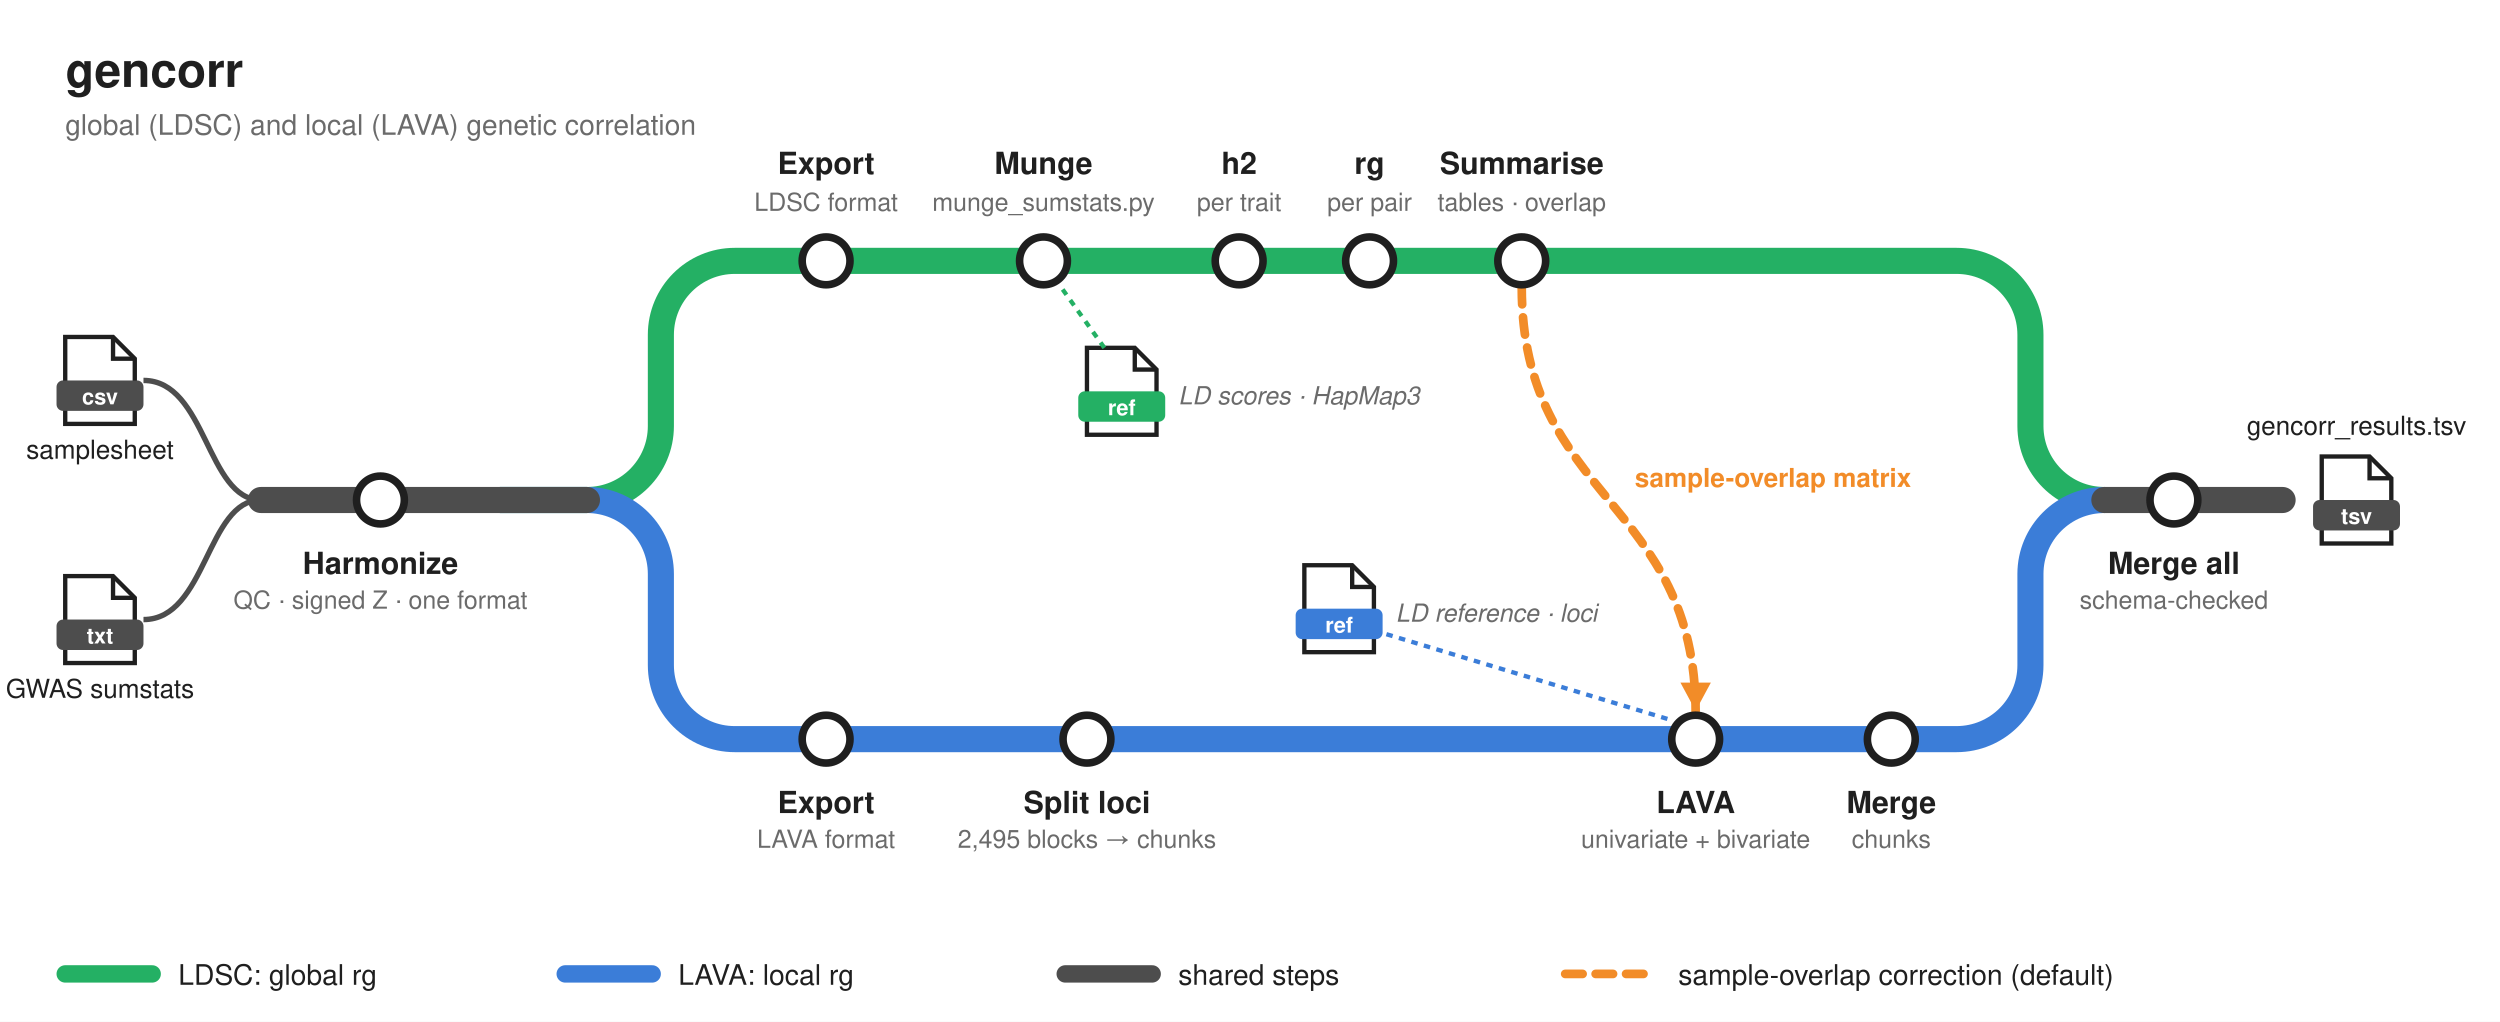
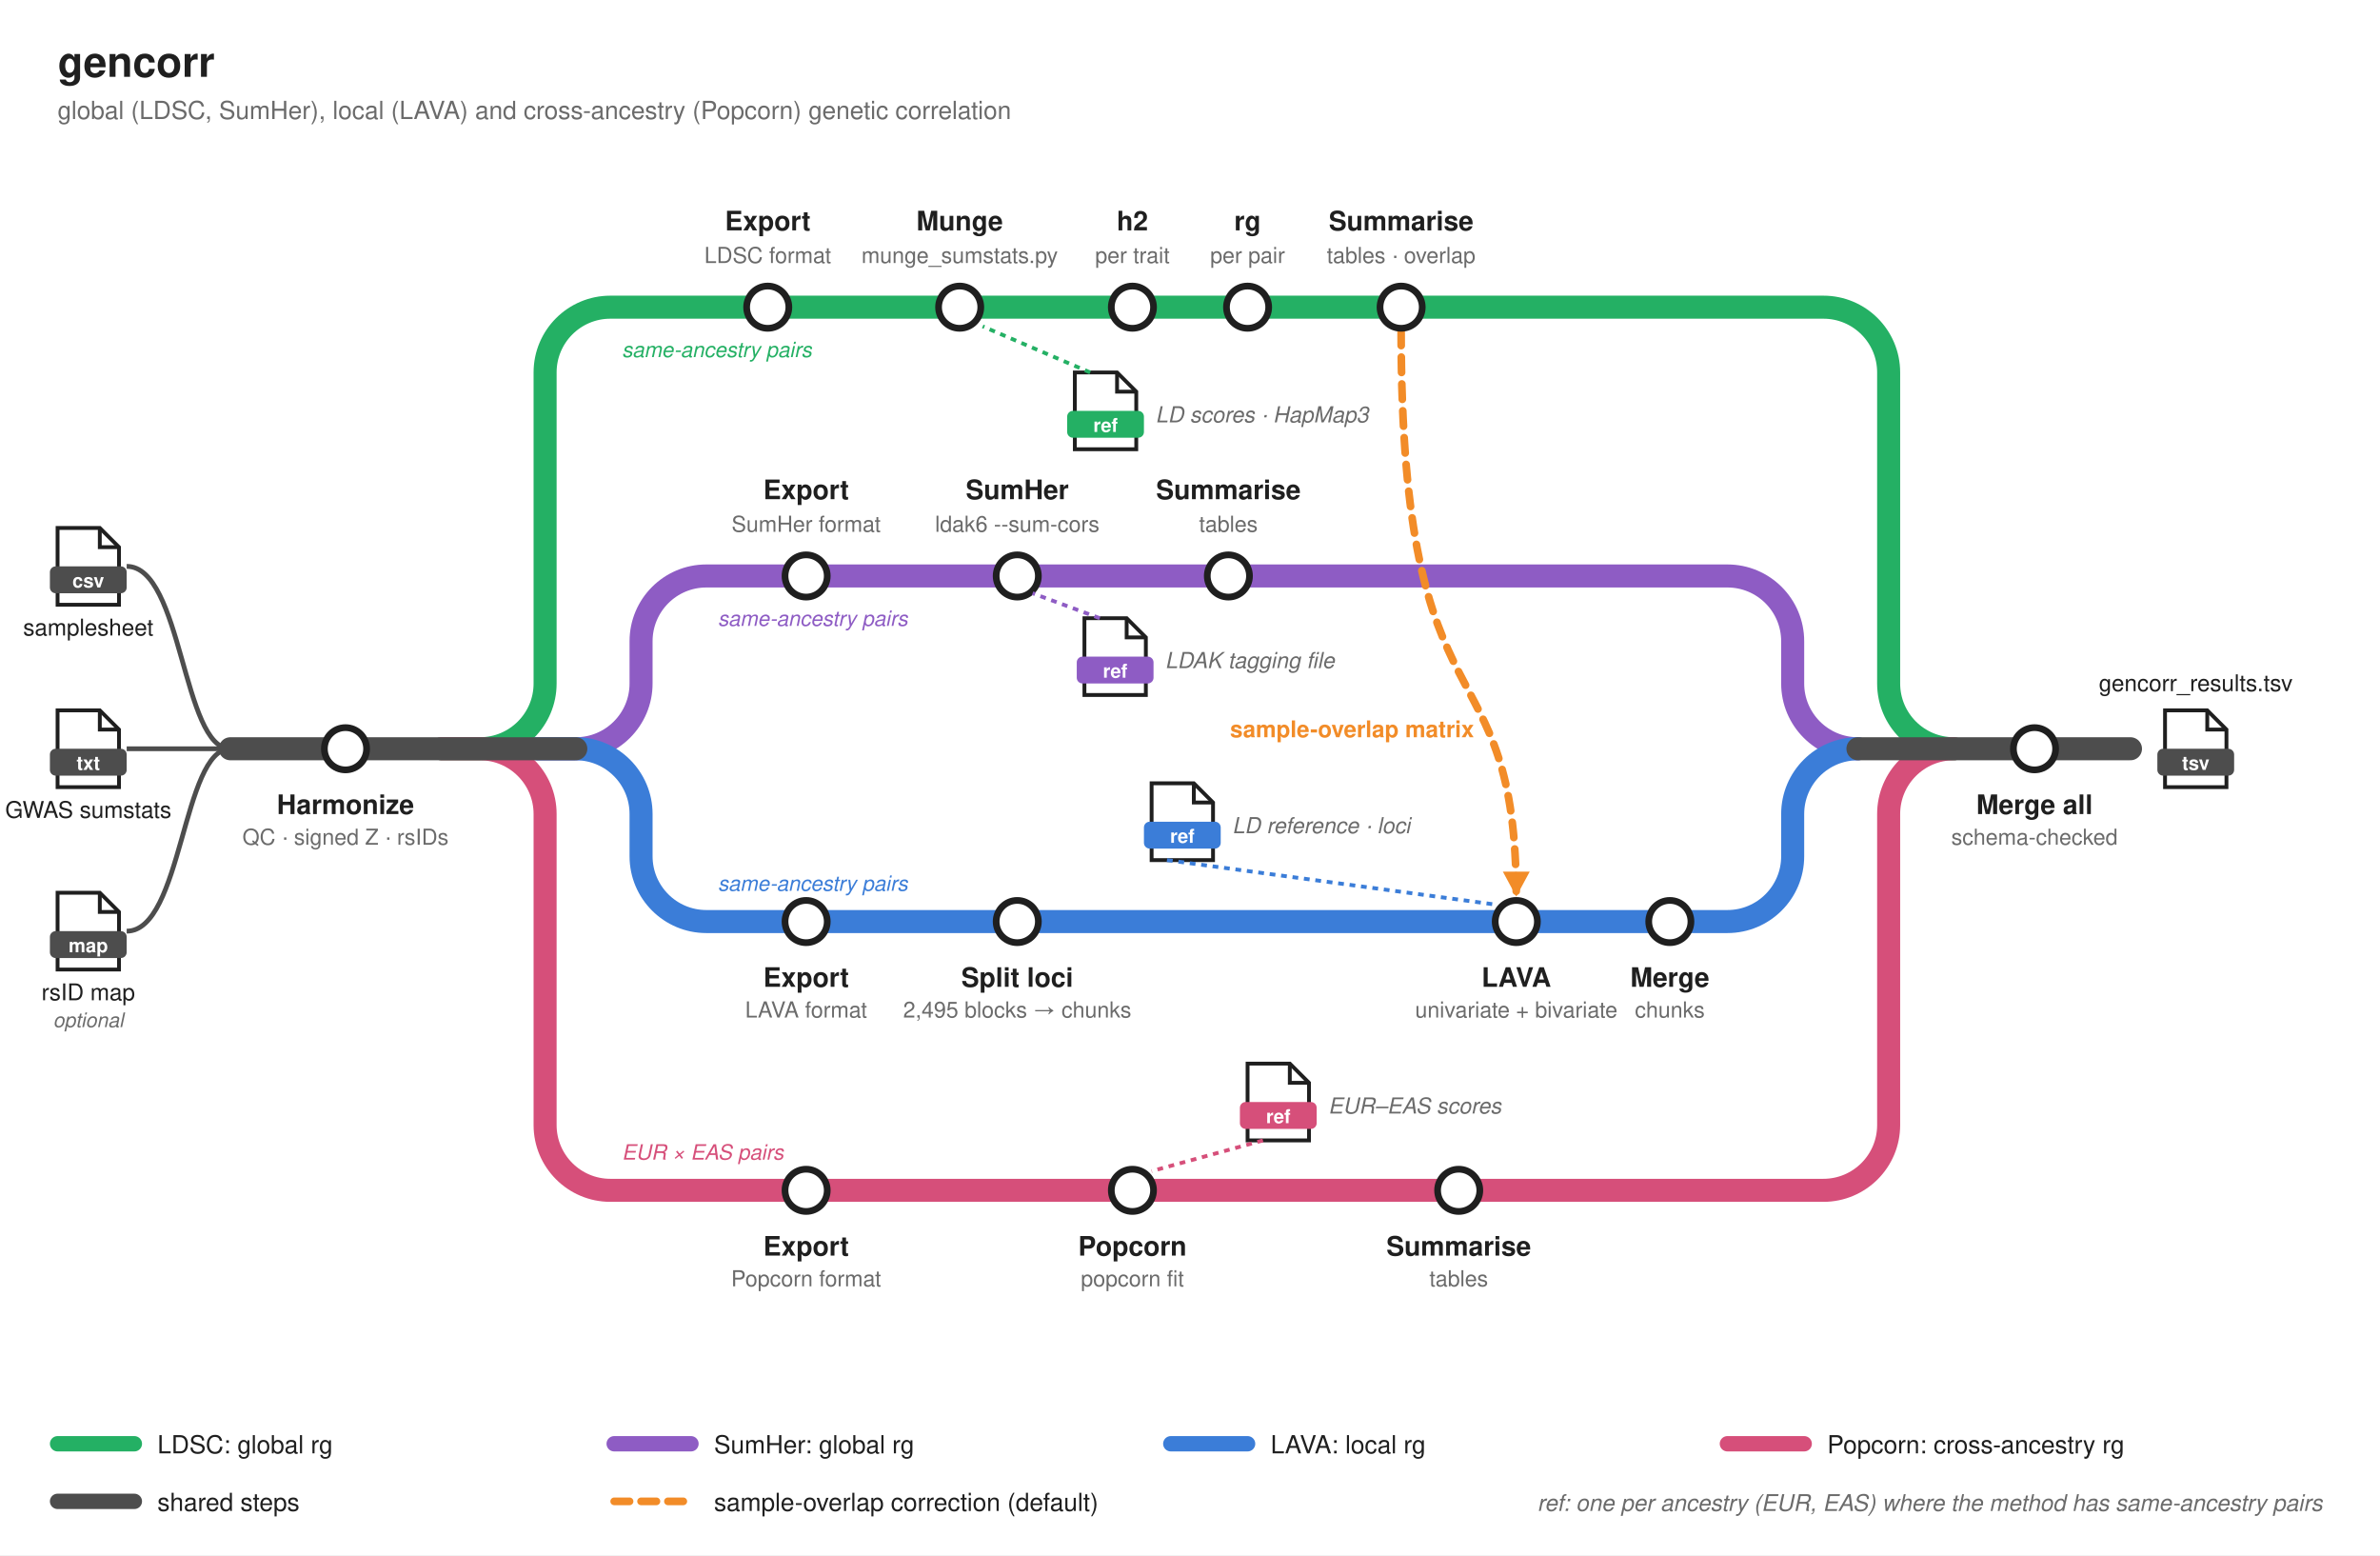
- <svg xmlns="http://www.w3.org/2000/svg" viewBox="0 0 1150 470" width="1150" height="470" role="img">
-   <rect width="1150" height="470" fill="#FFFFFF" />
-   <path d="M 230,230 H 270 A 34,34 0 0 0 304,196 V 154 A 34,34 0 0 1 338,120 H 900 A 34,34 0 0 1 934,154 V 196 A 34,34 0 0 0 968,230" fill="none" stroke="#24B064" stroke-width="12" stroke-linejoin="round" stroke-linecap="round" />
-   <path d="M 230,230 H 270 A 34,34 0 0 1 304,264 V 306 A 34,34 0 0 0 338,340 H 900 A 34,34 0 0 0 934,306 V 264 A 34,34 0 0 1 968,230" fill="none" stroke="#3B7DD8" stroke-width="12" stroke-linejoin="round" stroke-linecap="round" />
-   <path d="M 120,230 H 270" stroke="#4D4D4D" stroke-width="12" stroke-linecap="round" />
-   <path d="M 968,230 H 1050" stroke="#4D4D4D" stroke-width="12" stroke-linecap="round" />
-   <path d="M 700,132 C 700,230 780,230 780,328" fill="none" stroke="#F28C28" stroke-width="4" stroke-dasharray="8 6" stroke-linecap="round" />
-   <polygon points="773,314 787,314 780,327" fill="#F28C28" />
-   <text x="752" y="224" text-anchor="start" font-family="Maven Pro, Helvetica, Arial, sans-serif" font-size="12" font-weight="bold" fill="#F28C28">sample-overlap matrix</text>
-   <path d="M30,155 h22 l10,10 v30 h-32 z" fill="#FFFFFF" stroke="#1F1F1F" stroke-width="2" />
-   <path d="M52,155 v10 h10" fill="none" stroke="#1F1F1F" stroke-width="2" />
-   <rect x="26" y="175" width="40" height="14" rx="3" fill="#4D4D4D" />
-   <text x="46" y="186" text-anchor="middle" font-family="Maven Pro, Helvetica, Arial, sans-serif" font-size="10" font-weight="bold" fill="#FFFFFF">csv</text>
-   <text x="46" y="211" text-anchor="middle" font-family="Maven Pro, Helvetica, Arial, sans-serif" font-size="12" font-weight="normal" fill="#1F1F1F">samplesheet</text>
-   <path d="M30,265 h22 l10,10 v30 h-32 z" fill="#FFFFFF" stroke="#1F1F1F" stroke-width="2" />
-   <path d="M52,265 v10 h10" fill="none" stroke="#1F1F1F" stroke-width="2" />
-   <rect x="26" y="285" width="40" height="14" rx="3" fill="#4D4D4D" />
-   <text x="46" y="296" text-anchor="middle" font-family="Maven Pro, Helvetica, Arial, sans-serif" font-size="10" font-weight="bold" fill="#FFFFFF">txt</text>
-   <text x="46" y="321" text-anchor="middle" font-family="Maven Pro, Helvetica, Arial, sans-serif" font-size="12" font-weight="normal" fill="#1F1F1F">GWAS sumstats</text>
-   <path d="M 66,175 C 95,175 95,230 120,230" fill="none" stroke="#4D4D4D" stroke-width="2.5" />
-   <path d="M 66,285 C 95,285 95,230 120,230" fill="none" stroke="#4D4D4D" stroke-width="2.5" />
-   <circle cx="175" cy="230" r="11" fill="#FFFFFF" stroke="#1F1F1F" stroke-width="3.5" />
-   <text x="175" y="264" text-anchor="middle" font-family="Maven Pro, Helvetica, Arial, sans-serif" font-size="14" font-weight="bold" fill="#1F1F1F">Harmonize</text>
-   <text x="175" y="280" text-anchor="middle" font-family="Maven Pro, Helvetica, Arial, sans-serif" font-size="11.5" font-weight="normal" fill="#6B6B6B">QC · signed Z · one format</text>
-   <circle cx="380" cy="120" r="11" fill="#FFFFFF" stroke="#1F1F1F" stroke-width="3.5" />
-   <text x="380" y="80" text-anchor="middle" font-family="Maven Pro, Helvetica, Arial, sans-serif" font-size="14" font-weight="bold" fill="#1F1F1F">Export</text>
-   <text x="380" y="97" text-anchor="middle" font-family="Maven Pro, Helvetica, Arial, sans-serif" font-size="11.5" font-weight="normal" fill="#6B6B6B">LDSC format</text>
-   <circle cx="480" cy="120" r="11" fill="#FFFFFF" stroke="#1F1F1F" stroke-width="3.5" />
-   <text x="480" y="80" text-anchor="middle" font-family="Maven Pro, Helvetica, Arial, sans-serif" font-size="14" font-weight="bold" fill="#1F1F1F">Munge</text>
-   <text x="480" y="97" text-anchor="middle" font-family="Maven Pro, Helvetica, Arial, sans-serif" font-size="11.5" font-weight="normal" fill="#6B6B6B">munge_sumstats.py</text>
-   <circle cx="570" cy="120" r="11" fill="#FFFFFF" stroke="#1F1F1F" stroke-width="3.5" />
-   <text x="570" y="80" text-anchor="middle" font-family="Maven Pro, Helvetica, Arial, sans-serif" font-size="14" font-weight="bold" fill="#1F1F1F">h2</text>
-   <text x="570" y="97" text-anchor="middle" font-family="Maven Pro, Helvetica, Arial, sans-serif" font-size="11.5" font-weight="normal" fill="#6B6B6B">per trait</text>
-   <circle cx="630" cy="120" r="11" fill="#FFFFFF" stroke="#1F1F1F" stroke-width="3.5" />
-   <text x="630" y="80" text-anchor="middle" font-family="Maven Pro, Helvetica, Arial, sans-serif" font-size="14" font-weight="bold" fill="#1F1F1F">rg</text>
-   <text x="630" y="97" text-anchor="middle" font-family="Maven Pro, Helvetica, Arial, sans-serif" font-size="11.5" font-weight="normal" fill="#6B6B6B">per pair</text>
-   <circle cx="700" cy="120" r="11" fill="#FFFFFF" stroke="#1F1F1F" stroke-width="3.5" />
-   <text x="700" y="80" text-anchor="middle" font-family="Maven Pro, Helvetica, Arial, sans-serif" font-size="14" font-weight="bold" fill="#1F1F1F">Summarise</text>
-   <text x="700" y="97" text-anchor="middle" font-family="Maven Pro, Helvetica, Arial, sans-serif" font-size="11.5" font-weight="normal" fill="#6B6B6B">tables · overlap</text>
-   <circle cx="380" cy="340" r="11" fill="#FFFFFF" stroke="#1F1F1F" stroke-width="3.5" />
-   <text x="380" y="374" text-anchor="middle" font-family="Maven Pro, Helvetica, Arial, sans-serif" font-size="14" font-weight="bold" fill="#1F1F1F">Export</text>
-   <text x="380" y="390" text-anchor="middle" font-family="Maven Pro, Helvetica, Arial, sans-serif" font-size="11.5" font-weight="normal" fill="#6B6B6B">LAVA format</text>
-   <circle cx="500" cy="340" r="11" fill="#FFFFFF" stroke="#1F1F1F" stroke-width="3.5" />
-   <text x="500" y="374" text-anchor="middle" font-family="Maven Pro, Helvetica, Arial, sans-serif" font-size="14" font-weight="bold" fill="#1F1F1F">Split loci</text>
-   <text x="500" y="390" text-anchor="middle" font-family="Maven Pro, Helvetica, Arial, sans-serif" font-size="11.5" font-weight="normal" fill="#6B6B6B">2,495 blocks → chunks</text>
-   <circle cx="780" cy="340" r="11" fill="#FFFFFF" stroke="#1F1F1F" stroke-width="3.5" />
-   <text x="780" y="374" text-anchor="middle" font-family="Maven Pro, Helvetica, Arial, sans-serif" font-size="14" font-weight="bold" fill="#1F1F1F">LAVA</text>
-   <text x="780" y="390" text-anchor="middle" font-family="Maven Pro, Helvetica, Arial, sans-serif" font-size="11.5" font-weight="normal" fill="#6B6B6B">univariate + bivariate</text>
-   <circle cx="870" cy="340" r="11" fill="#FFFFFF" stroke="#1F1F1F" stroke-width="3.5" />
-   <text x="870" y="374" text-anchor="middle" font-family="Maven Pro, Helvetica, Arial, sans-serif" font-size="14" font-weight="bold" fill="#1F1F1F">Merge</text>
-   <text x="870" y="390" text-anchor="middle" font-family="Maven Pro, Helvetica, Arial, sans-serif" font-size="11.5" font-weight="normal" fill="#6B6B6B">chunks</text>
-   <circle cx="1000" cy="230" r="11" fill="#FFFFFF" stroke="#1F1F1F" stroke-width="3.5" />
-   <text x="1000" y="264" text-anchor="middle" font-family="Maven Pro, Helvetica, Arial, sans-serif" font-size="14" font-weight="bold" fill="#1F1F1F">Merge all</text>
-   <text x="1000" y="280" text-anchor="middle" font-family="Maven Pro, Helvetica, Arial, sans-serif" font-size="11.5" font-weight="normal" fill="#6B6B6B">schema-checked</text>
-   <path d="M500,160 h22 l10,10 v30 h-32 z" fill="#FFFFFF" stroke="#1F1F1F" stroke-width="2" />
-   <path d="M522,160 v10 h10" fill="none" stroke="#1F1F1F" stroke-width="2" />
-   <rect x="496" y="180" width="40" height="14" rx="3" fill="#24B064" />
-   <text x="516" y="191" text-anchor="middle" font-family="Maven Pro, Helvetica, Arial, sans-serif" font-size="10" font-weight="bold" fill="#FFFFFF">ref</text>
-   <text x="542" y="186" text-anchor="start" font-family="Maven Pro, Helvetica, Arial, sans-serif" font-size="11.5" font-weight="normal" fill="#6B6B6B" font-style="italic">LD scores · HapMap3</text>
-   <line x1="508" y1="160" x2="488" y2="132" stroke="#24B064" stroke-width="2" stroke-dasharray="3 3" />
-   <path d="M600,260 h22 l10,10 v30 h-32 z" fill="#FFFFFF" stroke="#1F1F1F" stroke-width="2" />
-   <path d="M622,260 v10 h10" fill="none" stroke="#1F1F1F" stroke-width="2" />
-   <rect x="596" y="280" width="40" height="14" rx="3" fill="#3B7DD8" />
-   <text x="616" y="291" text-anchor="middle" font-family="Maven Pro, Helvetica, Arial, sans-serif" font-size="10" font-weight="bold" fill="#FFFFFF">ref</text>
-   <text x="642" y="286" text-anchor="start" font-family="Maven Pro, Helvetica, Arial, sans-serif" font-size="11.5" font-weight="normal" fill="#6B6B6B" font-style="italic">LD reference · loci</text>
-   <line x1="632" y1="290" x2="768" y2="331" stroke="#3B7DD8" stroke-width="2" stroke-dasharray="3 3" />
-   <path d="M1068,210 h22 l10,10 v30 h-32 z" fill="#FFFFFF" stroke="#1F1F1F" stroke-width="2" />
-   <path d="M1090,210 v10 h10" fill="none" stroke="#1F1F1F" stroke-width="2" />
-   <rect x="1064" y="230" width="40" height="14" rx="3" fill="#4D4D4D" />
-   <text x="1084" y="241" text-anchor="middle" font-family="Maven Pro, Helvetica, Arial, sans-serif" font-size="10" font-weight="bold" fill="#FFFFFF">tsv</text>
-   <text x="1084" y="200" text-anchor="middle" font-family="Maven Pro, Helvetica, Arial, sans-serif" font-size="12" font-weight="normal" fill="#1F1F1F">gencorr_results.tsv</text>
+ <svg xmlns="http://www.w3.org/2000/svg" viewBox="0 0 1240 810" width="1240" height="810" role="img">
+   <rect width="1240" height="810" fill="#FFFFFF" />
+   <path d="M 230,390 H 250 A 34,34 0 0 0 284,356 V 194 A 34,34 0 0 1 318,160 H 950 A 34,34 0 0 1 984,194 V 356 A 34,34 0 0 0 1018,390" fill="none" stroke="#24B064" stroke-width="12" stroke-linejoin="round" stroke-linecap="round" />
+   <path d="M 230,390 H 250 A 34,34 0 0 1 284,424 V 586 A 34,34 0 0 0 318,620 H 950 A 34,34 0 0 0 984,586 V 424 A 34,34 0 0 1 1018,390" fill="none" stroke="#D64F7A" stroke-width="12" stroke-linejoin="round" stroke-linecap="round" />
+   <path d="M 280,390 H 300 A 34,34 0 0 0 334,356 V 334 A 34,34 0 0 1 368,300 H 900 A 34,34 0 0 1 934,334 V 356 A 34,34 0 0 0 968,390" fill="none" stroke="#8E5CC4" stroke-width="12" stroke-linejoin="round" stroke-linecap="round" />
+   <path d="M 280,390 H 300 A 34,34 0 0 1 334,424 V 446 A 34,34 0 0 0 368,480 H 900 A 34,34 0 0 0 934,446 V 424 A 34,34 0 0 1 968,390" fill="none" stroke="#3B7DD8" stroke-width="12" stroke-linejoin="round" stroke-linecap="round" />
+   <path d="M 120,390 H 300" stroke="#4D4D4D" stroke-width="12" stroke-linecap="round" />
+   <path d="M 968,390 H 1110" stroke="#4D4D4D" stroke-width="12" stroke-linecap="round" />
+   <text x="324" y="186" text-anchor="start" font-family="Maven Pro, Helvetica, Arial, sans-serif" font-size="11" font-weight="normal" fill="#24B064" font-style="italic">same-ancestry pairs</text>
+   <text x="374" y="326" text-anchor="start" font-family="Maven Pro, Helvetica, Arial, sans-serif" font-size="11" font-weight="normal" fill="#8E5CC4" font-style="italic">same-ancestry pairs</text>
+   <text x="374" y="464" text-anchor="start" font-family="Maven Pro, Helvetica, Arial, sans-serif" font-size="11" font-weight="normal" fill="#3B7DD8" font-style="italic">same-ancestry pairs</text>
+   <text x="324" y="604" text-anchor="start" font-family="Maven Pro, Helvetica, Arial, sans-serif" font-size="11" font-weight="normal" fill="#D64F7A" font-style="italic">EUR × EAS pairs</text>
+   <path d="M 730,172 C 730,390 790,330 790,468" fill="none" stroke="#F28C28" stroke-width="4" stroke-dasharray="8 6" stroke-linecap="round" />
+   <polygon points="783,454 797,454 790,467" fill="#F28C28" />
+   <text x="768" y="384" text-anchor="end" font-family="Maven Pro, Helvetica, Arial, sans-serif" font-size="12" font-weight="bold" fill="#F28C28">sample-overlap matrix</text>
+   <path d="M30,275 h22 l10,10 v30 h-32 z" fill="#FFFFFF" stroke="#1F1F1F" stroke-width="2" />
+   <path d="M52,275 v10 h10" fill="none" stroke="#1F1F1F" stroke-width="2" />
+   <rect x="26" y="295" width="40" height="14" rx="3" fill="#4D4D4D" />
+   <text x="46" y="306" text-anchor="middle" font-family="Maven Pro, Helvetica, Arial, sans-serif" font-size="10" font-weight="bold" fill="#FFFFFF">csv</text>
+   <text x="46" y="331" text-anchor="middle" font-family="Maven Pro, Helvetica, Arial, sans-serif" font-size="12" font-weight="normal" fill="#1F1F1F">samplesheet</text>
+   <path d="M 66,295 C 95,295 95,390 120,390" fill="none" stroke="#4D4D4D" stroke-width="2.5" />
+   <path d="M30,370 h22 l10,10 v30 h-32 z" fill="#FFFFFF" stroke="#1F1F1F" stroke-width="2" />
+   <path d="M52,370 v10 h10" fill="none" stroke="#1F1F1F" stroke-width="2" />
+   <rect x="26" y="390" width="40" height="14" rx="3" fill="#4D4D4D" />
+   <text x="46" y="401" text-anchor="middle" font-family="Maven Pro, Helvetica, Arial, sans-serif" font-size="10" font-weight="bold" fill="#FFFFFF">txt</text>
+   <text x="46" y="426" text-anchor="middle" font-family="Maven Pro, Helvetica, Arial, sans-serif" font-size="12" font-weight="normal" fill="#1F1F1F">GWAS sumstats</text>
+   <path d="M 66,390 C 95,390 95,390 120,390" fill="none" stroke="#4D4D4D" stroke-width="2.5" />
+   <path d="M30,465 h22 l10,10 v30 h-32 z" fill="#FFFFFF" stroke="#1F1F1F" stroke-width="2" />
+   <path d="M52,465 v10 h10" fill="none" stroke="#1F1F1F" stroke-width="2" />
+   <rect x="26" y="485" width="40" height="14" rx="3" fill="#4D4D4D" />
+   <text x="46" y="496" text-anchor="middle" font-family="Maven Pro, Helvetica, Arial, sans-serif" font-size="10" font-weight="bold" fill="#FFFFFF">map</text>
+   <text x="46" y="521" text-anchor="middle" font-family="Maven Pro, Helvetica, Arial, sans-serif" font-size="12" font-weight="normal" fill="#1F1F1F">rsID map</text>
+   <text x="46" y="535" text-anchor="middle" font-family="Maven Pro, Helvetica, Arial, sans-serif" font-size="10.5" font-weight="normal" fill="#6B6B6B" font-style="italic">optional</text>
+   <path d="M 66,485 C 95,485 95,390 120,390" fill="none" stroke="#4D4D4D" stroke-width="2.5" />
+   <circle cx="180" cy="390" r="11" fill="#FFFFFF" stroke="#1F1F1F" stroke-width="3.5" />
+   <text x="180" y="424" text-anchor="middle" font-family="Maven Pro, Helvetica, Arial, sans-serif" font-size="14" font-weight="bold" fill="#1F1F1F">Harmonize</text>
+   <text x="180" y="440" text-anchor="middle" font-family="Maven Pro, Helvetica, Arial, sans-serif" font-size="11.5" font-weight="normal" fill="#6B6B6B">QC · signed Z · rsIDs</text>
+   <circle cx="400" cy="160" r="11" fill="#FFFFFF" stroke="#1F1F1F" stroke-width="3.5" />
+   <text x="400" y="120" text-anchor="middle" font-family="Maven Pro, Helvetica, Arial, sans-serif" font-size="14" font-weight="bold" fill="#1F1F1F">Export</text>
+   <text x="400" y="137" text-anchor="middle" font-family="Maven Pro, Helvetica, Arial, sans-serif" font-size="11.5" font-weight="normal" fill="#6B6B6B">LDSC format</text>
+   <circle cx="500" cy="160" r="11" fill="#FFFFFF" stroke="#1F1F1F" stroke-width="3.5" />
+   <text x="500" y="120" text-anchor="middle" font-family="Maven Pro, Helvetica, Arial, sans-serif" font-size="14" font-weight="bold" fill="#1F1F1F">Munge</text>
+   <text x="500" y="137" text-anchor="middle" font-family="Maven Pro, Helvetica, Arial, sans-serif" font-size="11.5" font-weight="normal" fill="#6B6B6B">munge_sumstats.py</text>
+   <circle cx="590" cy="160" r="11" fill="#FFFFFF" stroke="#1F1F1F" stroke-width="3.5" />
+   <text x="590" y="120" text-anchor="middle" font-family="Maven Pro, Helvetica, Arial, sans-serif" font-size="14" font-weight="bold" fill="#1F1F1F">h2</text>
+   <text x="590" y="137" text-anchor="middle" font-family="Maven Pro, Helvetica, Arial, sans-serif" font-size="11.5" font-weight="normal" fill="#6B6B6B">per trait</text>
+   <circle cx="650" cy="160" r="11" fill="#FFFFFF" stroke="#1F1F1F" stroke-width="3.5" />
+   <text x="650" y="120" text-anchor="middle" font-family="Maven Pro, Helvetica, Arial, sans-serif" font-size="14" font-weight="bold" fill="#1F1F1F">rg</text>
+   <text x="650" y="137" text-anchor="middle" font-family="Maven Pro, Helvetica, Arial, sans-serif" font-size="11.5" font-weight="normal" fill="#6B6B6B">per pair</text>
+   <circle cx="730" cy="160" r="11" fill="#FFFFFF" stroke="#1F1F1F" stroke-width="3.5" />
+   <text x="730" y="120" text-anchor="middle" font-family="Maven Pro, Helvetica, Arial, sans-serif" font-size="14" font-weight="bold" fill="#1F1F1F">Summarise</text>
+   <text x="730" y="137" text-anchor="middle" font-family="Maven Pro, Helvetica, Arial, sans-serif" font-size="11.5" font-weight="normal" fill="#6B6B6B">tables · overlap</text>
+   <circle cx="420" cy="300" r="11" fill="#FFFFFF" stroke="#1F1F1F" stroke-width="3.5" />
+   <text x="420" y="260" text-anchor="middle" font-family="Maven Pro, Helvetica, Arial, sans-serif" font-size="14" font-weight="bold" fill="#1F1F1F">Export</text>
+   <text x="420" y="277" text-anchor="middle" font-family="Maven Pro, Helvetica, Arial, sans-serif" font-size="11.5" font-weight="normal" fill="#6B6B6B">SumHer format</text>
+   <circle cx="530" cy="300" r="11" fill="#FFFFFF" stroke="#1F1F1F" stroke-width="3.5" />
+   <text x="530" y="260" text-anchor="middle" font-family="Maven Pro, Helvetica, Arial, sans-serif" font-size="14" font-weight="bold" fill="#1F1F1F">SumHer</text>
+   <text x="530" y="277" text-anchor="middle" font-family="Maven Pro, Helvetica, Arial, sans-serif" font-size="11.5" font-weight="normal" fill="#6B6B6B">ldak6 --sum-cors</text>
+   <circle cx="640" cy="300" r="11" fill="#FFFFFF" stroke="#1F1F1F" stroke-width="3.5" />
+   <text x="640" y="260" text-anchor="middle" font-family="Maven Pro, Helvetica, Arial, sans-serif" font-size="14" font-weight="bold" fill="#1F1F1F">Summarise</text>
+   <text x="640" y="277" text-anchor="middle" font-family="Maven Pro, Helvetica, Arial, sans-serif" font-size="11.5" font-weight="normal" fill="#6B6B6B">tables</text>
+   <circle cx="420" cy="480" r="11" fill="#FFFFFF" stroke="#1F1F1F" stroke-width="3.5" />
+   <text x="420" y="514" text-anchor="middle" font-family="Maven Pro, Helvetica, Arial, sans-serif" font-size="14" font-weight="bold" fill="#1F1F1F">Export</text>
+   <text x="420" y="530" text-anchor="middle" font-family="Maven Pro, Helvetica, Arial, sans-serif" font-size="11.5" font-weight="normal" fill="#6B6B6B">LAVA format</text>
+   <circle cx="530" cy="480" r="11" fill="#FFFFFF" stroke="#1F1F1F" stroke-width="3.5" />
+   <text x="530" y="514" text-anchor="middle" font-family="Maven Pro, Helvetica, Arial, sans-serif" font-size="14" font-weight="bold" fill="#1F1F1F">Split loci</text>
+   <text x="530" y="530" text-anchor="middle" font-family="Maven Pro, Helvetica, Arial, sans-serif" font-size="11.5" font-weight="normal" fill="#6B6B6B">2,495 blocks → chunks</text>
+   <circle cx="790" cy="480" r="11" fill="#FFFFFF" stroke="#1F1F1F" stroke-width="3.5" />
+   <text x="790" y="514" text-anchor="middle" font-family="Maven Pro, Helvetica, Arial, sans-serif" font-size="14" font-weight="bold" fill="#1F1F1F">LAVA</text>
+   <text x="790" y="530" text-anchor="middle" font-family="Maven Pro, Helvetica, Arial, sans-serif" font-size="11.5" font-weight="normal" fill="#6B6B6B">univariate + bivariate</text>
+   <circle cx="870" cy="480" r="11" fill="#FFFFFF" stroke="#1F1F1F" stroke-width="3.5" />
+   <text x="870" y="514" text-anchor="middle" font-family="Maven Pro, Helvetica, Arial, sans-serif" font-size="14" font-weight="bold" fill="#1F1F1F">Merge</text>
+   <text x="870" y="530" text-anchor="middle" font-family="Maven Pro, Helvetica, Arial, sans-serif" font-size="11.5" font-weight="normal" fill="#6B6B6B">chunks</text>
+   <circle cx="420" cy="620" r="11" fill="#FFFFFF" stroke="#1F1F1F" stroke-width="3.5" />
+   <text x="420" y="654" text-anchor="middle" font-family="Maven Pro, Helvetica, Arial, sans-serif" font-size="14" font-weight="bold" fill="#1F1F1F">Export</text>
+   <text x="420" y="670" text-anchor="middle" font-family="Maven Pro, Helvetica, Arial, sans-serif" font-size="11.5" font-weight="normal" fill="#6B6B6B">Popcorn format</text>
+   <circle cx="590" cy="620" r="11" fill="#FFFFFF" stroke="#1F1F1F" stroke-width="3.5" />
+   <text x="590" y="654" text-anchor="middle" font-family="Maven Pro, Helvetica, Arial, sans-serif" font-size="14" font-weight="bold" fill="#1F1F1F">Popcorn</text>
+   <text x="590" y="670" text-anchor="middle" font-family="Maven Pro, Helvetica, Arial, sans-serif" font-size="11.5" font-weight="normal" fill="#6B6B6B">popcorn fit</text>
+   <circle cx="760" cy="620" r="11" fill="#FFFFFF" stroke="#1F1F1F" stroke-width="3.5" />
+   <text x="760" y="654" text-anchor="middle" font-family="Maven Pro, Helvetica, Arial, sans-serif" font-size="14" font-weight="bold" fill="#1F1F1F">Summarise</text>
+   <text x="760" y="670" text-anchor="middle" font-family="Maven Pro, Helvetica, Arial, sans-serif" font-size="11.5" font-weight="normal" fill="#6B6B6B">tables</text>
+   <circle cx="1060" cy="390" r="11" fill="#FFFFFF" stroke="#1F1F1F" stroke-width="3.5" />
+   <text x="1060" y="424" text-anchor="middle" font-family="Maven Pro, Helvetica, Arial, sans-serif" font-size="14" font-weight="bold" fill="#1F1F1F">Merge all</text>
+   <text x="1060" y="440" text-anchor="middle" font-family="Maven Pro, Helvetica, Arial, sans-serif" font-size="11.5" font-weight="normal" fill="#6B6B6B">schema-checked</text>
+   <path d="M560,194 h22 l10,10 v30 h-32 z" fill="#FFFFFF" stroke="#1F1F1F" stroke-width="2" />
+   <path d="M582,194 v10 h10" fill="none" stroke="#1F1F1F" stroke-width="2" />
+   <rect x="556" y="214" width="40" height="14" rx="3" fill="#24B064" />
+   <text x="576" y="225" text-anchor="middle" font-family="Maven Pro, Helvetica, Arial, sans-serif" font-size="10" font-weight="bold" fill="#FFFFFF">ref</text>
+   <text x="602" y="220" text-anchor="start" font-family="Maven Pro, Helvetica, Arial, sans-serif" font-size="11.5" font-weight="normal" fill="#6B6B6B" font-style="italic">LD scores · HapMap3</text>
+   <line x1="568" y1="194" x2="512" y2="170" stroke="#24B064" stroke-width="2" stroke-dasharray="3 3" />
+   <path d="M565,322 h22 l10,10 v30 h-32 z" fill="#FFFFFF" stroke="#1F1F1F" stroke-width="2" />
+   <path d="M587,322 v10 h10" fill="none" stroke="#1F1F1F" stroke-width="2" />
+   <rect x="561" y="342" width="40" height="14" rx="3" fill="#8E5CC4" />
+   <text x="581" y="353" text-anchor="middle" font-family="Maven Pro, Helvetica, Arial, sans-serif" font-size="10" font-weight="bold" fill="#FFFFFF">ref</text>
+   <text x="607" y="348" text-anchor="start" font-family="Maven Pro, Helvetica, Arial, sans-serif" font-size="11.5" font-weight="normal" fill="#6B6B6B" font-style="italic">LDAK tagging file</text>
+   <line x1="573" y1="322" x2="538" y2="309" stroke="#8E5CC4" stroke-width="2" stroke-dasharray="3 3" />
+   <path d="M600,408 h22 l10,10 v30 h-32 z" fill="#FFFFFF" stroke="#1F1F1F" stroke-width="2" />
+   <path d="M622,408 v10 h10" fill="none" stroke="#1F1F1F" stroke-width="2" />
+   <rect x="596" y="428" width="40" height="14" rx="3" fill="#3B7DD8" />
+   <text x="616" y="439" text-anchor="middle" font-family="Maven Pro, Helvetica, Arial, sans-serif" font-size="10" font-weight="bold" fill="#FFFFFF">ref</text>
+   <text x="642" y="434" text-anchor="start" font-family="Maven Pro, Helvetica, Arial, sans-serif" font-size="11.5" font-weight="normal" fill="#6B6B6B" font-style="italic">LD reference · loci</text>
+   <line x1="608" y1="448" x2="778" y2="471" stroke="#3B7DD8" stroke-width="2" stroke-dasharray="3 3" />
+   <path d="M650,554 h22 l10,10 v30 h-32 z" fill="#FFFFFF" stroke="#1F1F1F" stroke-width="2" />
+   <path d="M672,554 v10 h10" fill="none" stroke="#1F1F1F" stroke-width="2" />
+   <rect x="646" y="574" width="40" height="14" rx="3" fill="#D64F7A" />
+   <text x="666" y="585" text-anchor="middle" font-family="Maven Pro, Helvetica, Arial, sans-serif" font-size="10" font-weight="bold" fill="#FFFFFF">ref</text>
+   <text x="692" y="580" text-anchor="start" font-family="Maven Pro, Helvetica, Arial, sans-serif" font-size="11.5" font-weight="normal" fill="#6B6B6B" font-style="italic">EUR–EAS scores</text>
+   <line x1="658" y1="594" x2="600" y2="610" stroke="#D64F7A" stroke-width="2" stroke-dasharray="3 3" />
+   <path d="M1128,370 h22 l10,10 v30 h-32 z" fill="#FFFFFF" stroke="#1F1F1F" stroke-width="2" />
+   <path d="M1150,370 v10 h10" fill="none" stroke="#1F1F1F" stroke-width="2" />
+   <rect x="1124" y="390" width="40" height="14" rx="3" fill="#4D4D4D" />
+   <text x="1144" y="401" text-anchor="middle" font-family="Maven Pro, Helvetica, Arial, sans-serif" font-size="10" font-weight="bold" fill="#FFFFFF">tsv</text>
+   <text x="1144" y="360" text-anchor="middle" font-family="Maven Pro, Helvetica, Arial, sans-serif" font-size="12" font-weight="normal" fill="#1F1F1F">gencorr_results.tsv</text>
  <text x="30" y="40" text-anchor="start" font-family="Maven Pro, Helvetica, Arial, sans-serif" font-size="22" font-weight="bold" fill="#1F1F1F">gencorr</text>
-   <text x="30" y="62" text-anchor="start" font-family="Maven Pro, Helvetica, Arial, sans-serif" font-size="13" font-weight="normal" fill="#6B6B6B">global (LDSC) and local (LAVA) genetic correlation</text>
-   <line x1="30" y1="448" x2="70" y2="448" stroke="#24B064" stroke-width="8" stroke-linecap="round" />
-   <text x="82" y="453" text-anchor="start" font-family="Maven Pro, Helvetica, Arial, sans-serif" font-size="13" font-weight="normal" fill="#1F1F1F">LDSC: global rg</text>
-   <line x1="260" y1="448" x2="300" y2="448" stroke="#3B7DD8" stroke-width="8" stroke-linecap="round" />
-   <text x="312" y="453" text-anchor="start" font-family="Maven Pro, Helvetica, Arial, sans-serif" font-size="13" font-weight="normal" fill="#1F1F1F">LAVA: local rg</text>
-   <line x1="490" y1="448" x2="530" y2="448" stroke="#4D4D4D" stroke-width="8" stroke-linecap="round" />
-   <text x="542" y="453" text-anchor="start" font-family="Maven Pro, Helvetica, Arial, sans-serif" font-size="13" font-weight="normal" fill="#1F1F1F">shared steps</text>
-   <line x1="720" y1="448" x2="760" y2="448" stroke="#F28C28" stroke-width="4" stroke-linecap="round" stroke-dasharray="8 6" />
-   <text x="772" y="453" text-anchor="start" font-family="Maven Pro, Helvetica, Arial, sans-serif" font-size="13" font-weight="normal" fill="#1F1F1F">sample-overlap correction (default)</text>
+   <text x="30" y="62" text-anchor="start" font-family="Maven Pro, Helvetica, Arial, sans-serif" font-size="13" font-weight="normal" fill="#6B6B6B">global (LDSC, SumHer), local (LAVA) and cross-ancestry (Popcorn) genetic correlation</text>
+   <line x1="30" y1="752" x2="70" y2="752" stroke="#24B064" stroke-width="8" stroke-linecap="round" />
+   <text x="82" y="757" text-anchor="start" font-family="Maven Pro, Helvetica, Arial, sans-serif" font-size="13" font-weight="normal" fill="#1F1F1F">LDSC: global rg</text>
+   <line x1="320" y1="752" x2="360" y2="752" stroke="#8E5CC4" stroke-width="8" stroke-linecap="round" />
+   <text x="372" y="757" text-anchor="start" font-family="Maven Pro, Helvetica, Arial, sans-serif" font-size="13" font-weight="normal" fill="#1F1F1F">SumHer: global rg</text>
+   <line x1="610" y1="752" x2="650" y2="752" stroke="#3B7DD8" stroke-width="8" stroke-linecap="round" />
+   <text x="662" y="757" text-anchor="start" font-family="Maven Pro, Helvetica, Arial, sans-serif" font-size="13" font-weight="normal" fill="#1F1F1F">LAVA: local rg</text>
+   <line x1="900" y1="752" x2="940" y2="752" stroke="#D64F7A" stroke-width="8" stroke-linecap="round" />
+   <text x="952" y="757" text-anchor="start" font-family="Maven Pro, Helvetica, Arial, sans-serif" font-size="13" font-weight="normal" fill="#1F1F1F">Popcorn: cross-ancestry rg</text>
+   <line x1="30" y1="782" x2="70" y2="782" stroke="#4D4D4D" stroke-width="8" stroke-linecap="round" />
+   <text x="82" y="787" text-anchor="start" font-family="Maven Pro, Helvetica, Arial, sans-serif" font-size="13" font-weight="normal" fill="#1F1F1F">shared steps</text>
+   <line x1="320" y1="782" x2="360" y2="782" stroke="#F28C28" stroke-width="4" stroke-linecap="round" stroke-dasharray="8 6" />
+   <text x="372" y="787" text-anchor="start" font-family="Maven Pro, Helvetica, Arial, sans-serif" font-size="13" font-weight="normal" fill="#1F1F1F">sample-overlap correction (default)</text>
+   <text x="1210" y="787" text-anchor="end" font-family="Maven Pro, Helvetica, Arial, sans-serif" font-size="12" font-weight="normal" fill="#6B6B6B" font-style="italic">ref: one per ancestry (EUR, EAS) where the method has same-ancestry pairs</text>
</svg>
